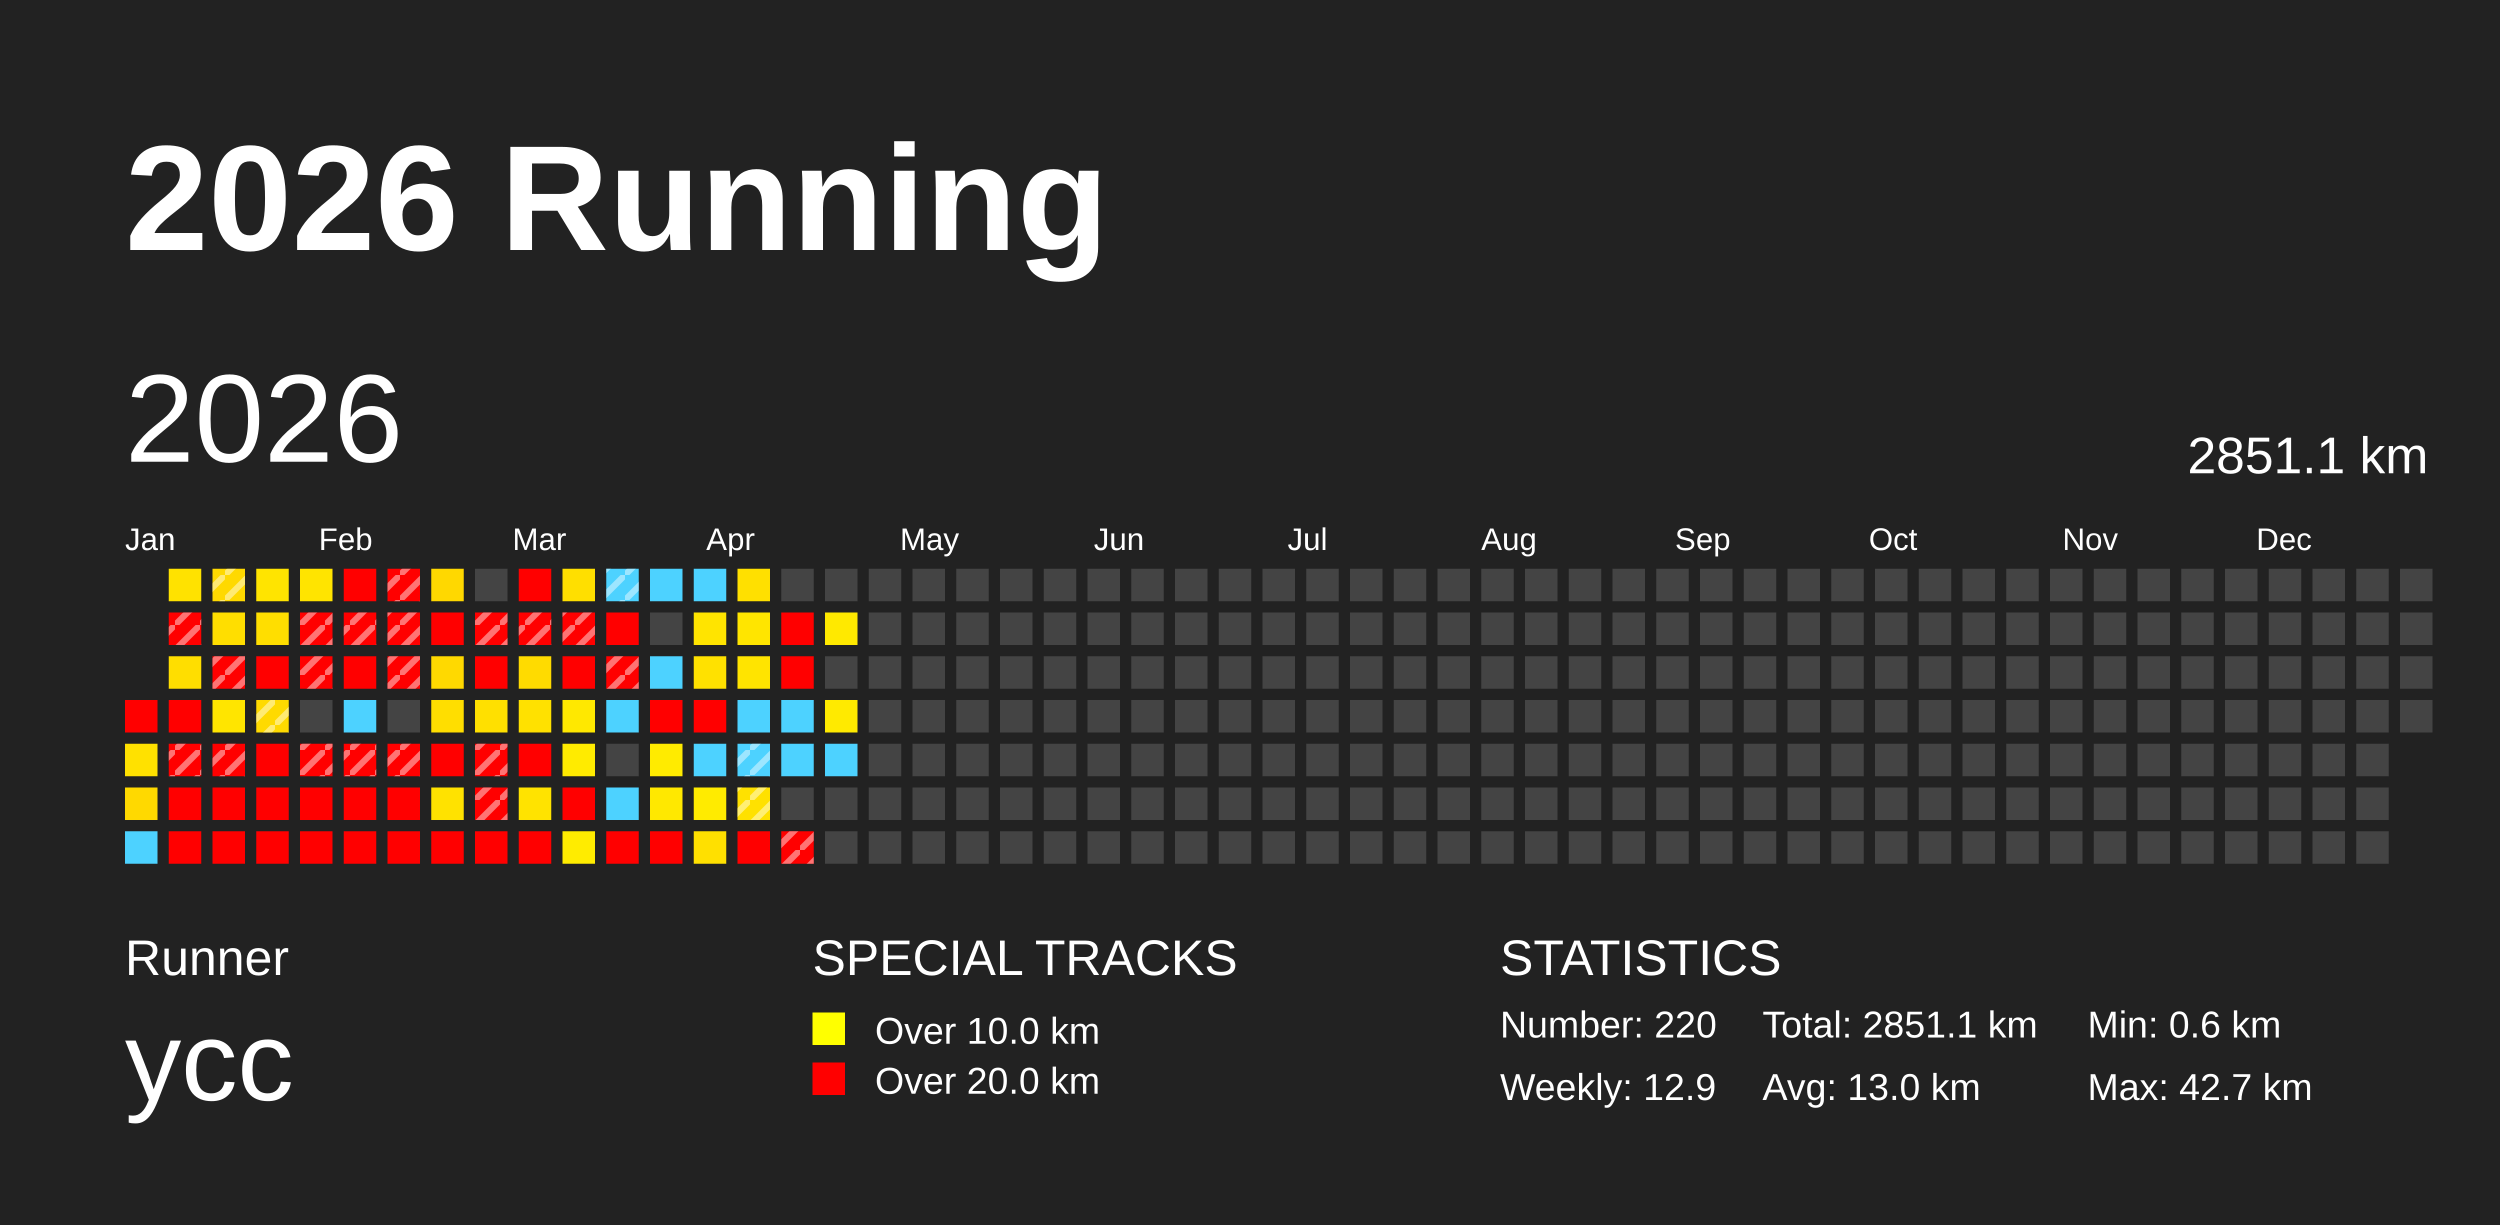
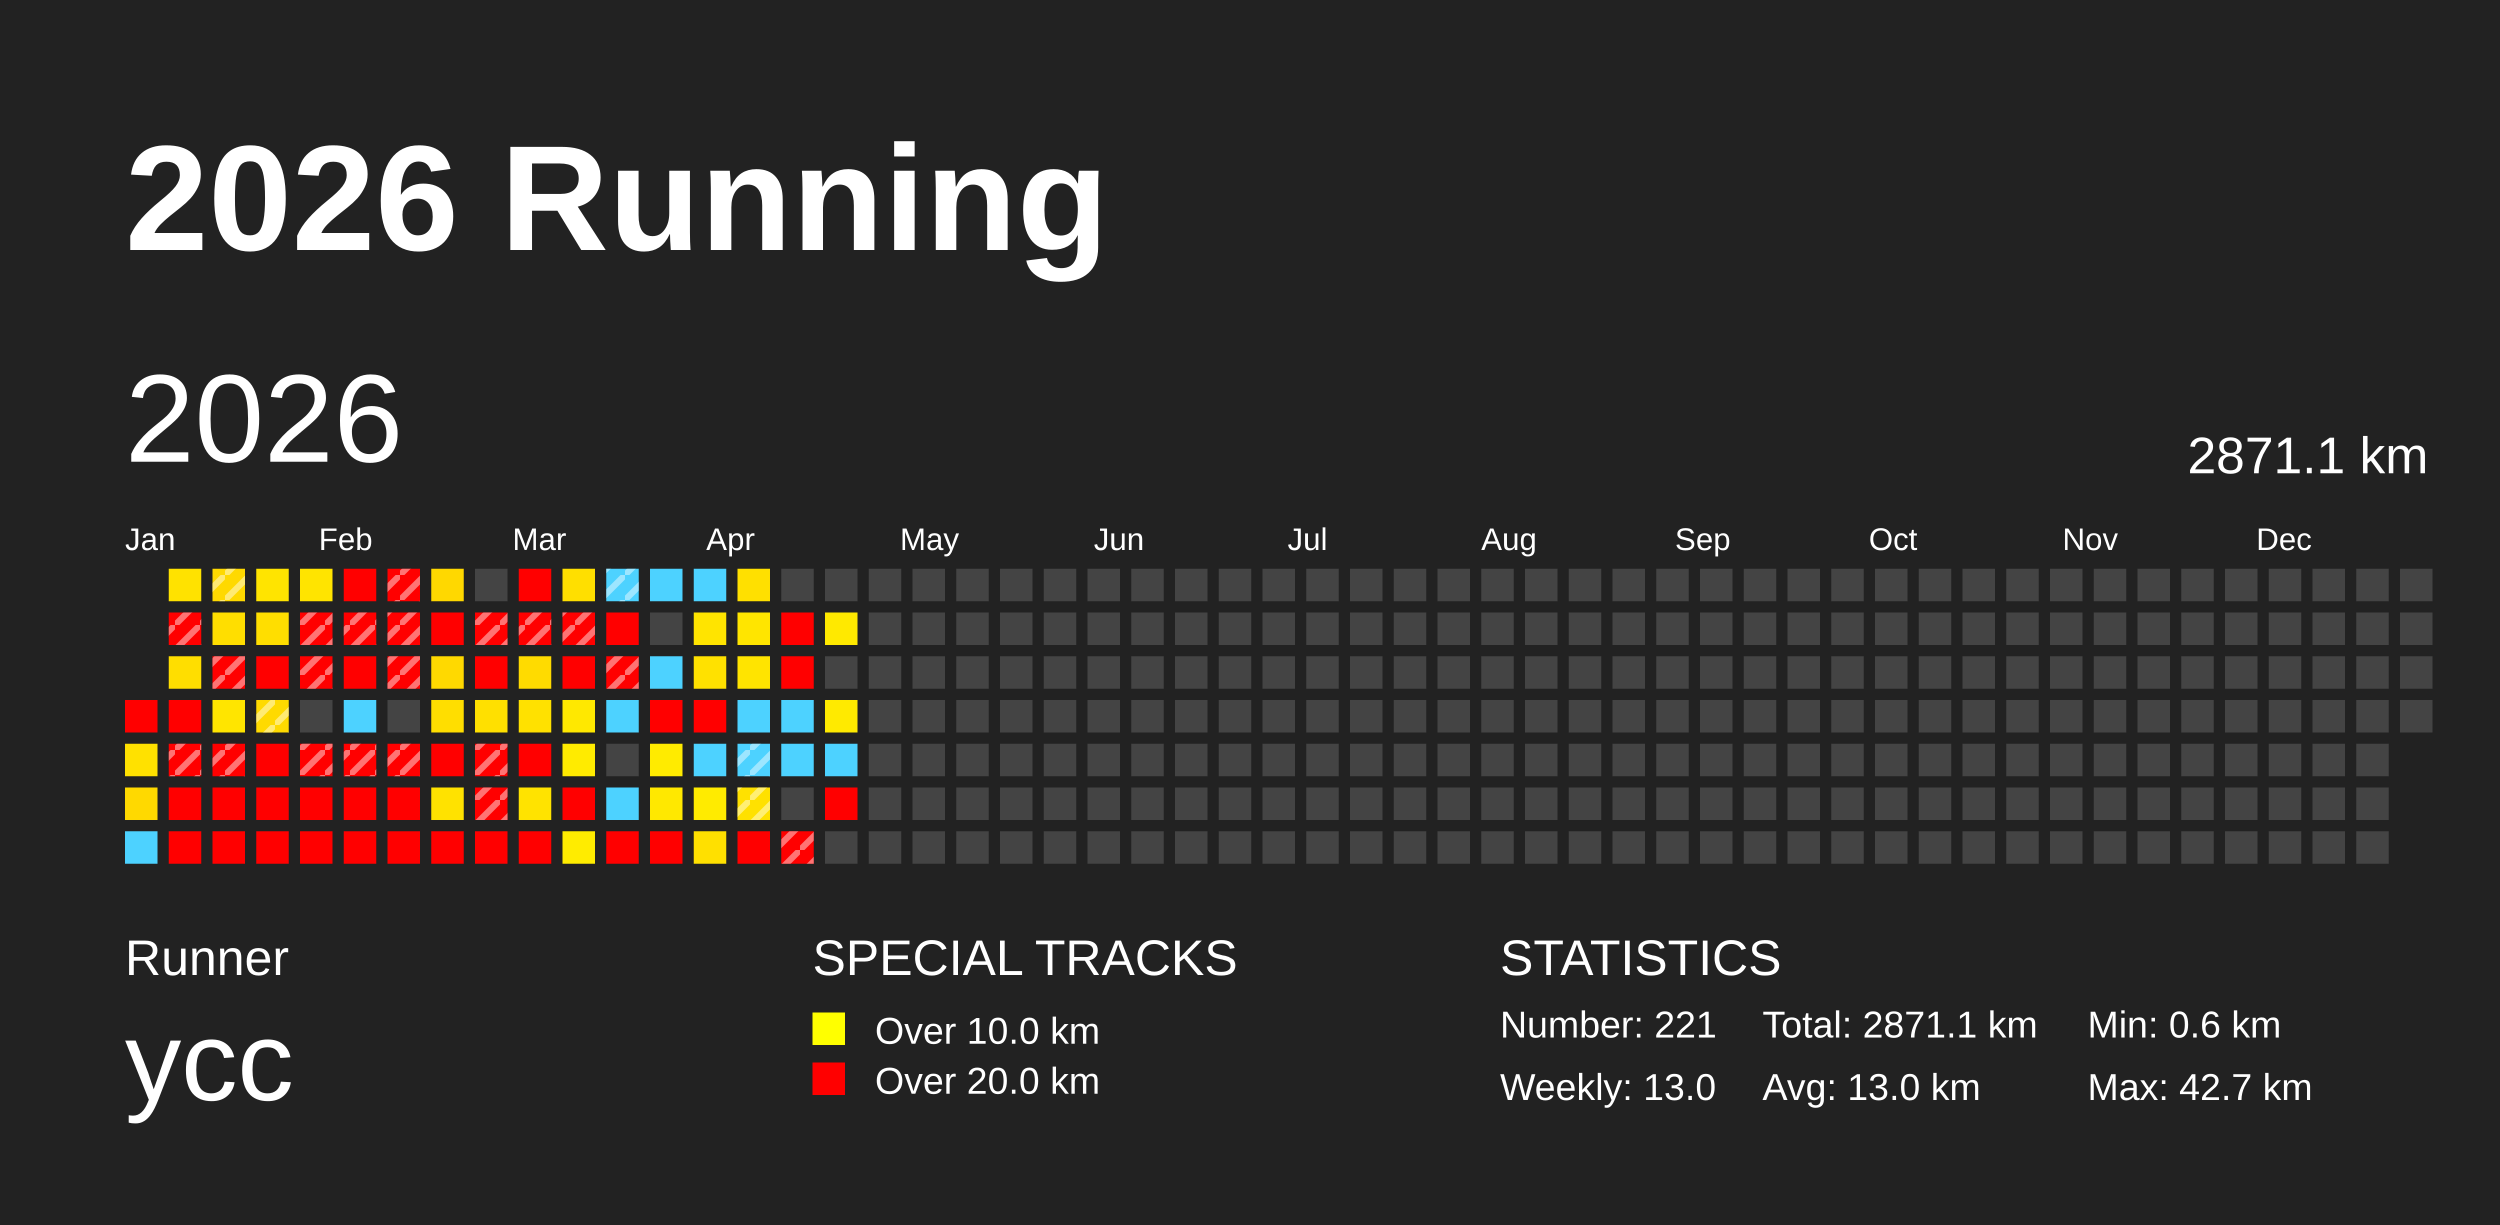
<svg xmlns="http://www.w3.org/2000/svg" baseProfile="full" height="98mm" version="1.1" viewBox="0,0,200,98" width="200mm">
  <defs>
    <pattern height="2" id="indoor-stripe" patternUnits="userSpaceOnUse" width="2">
      <line stroke="white" stroke-opacity="0.45" stroke-width="0.5" x1="0" x2="2" y1="2" y2="0" />
    </pattern>
  </defs>
  <rect fill="#222222" height="98" width="200" x="0" y="0" />
  <text fill="#FFFFFF" style="font-size:12px; font-family:Arial; font-weight:bold;" x="10" y="20">2026 Running</text>
  <text fill="#FFFFFF" style="font-size:4px; font-family:Arial" x="10" y="78">Runner</text>
  <text fill="#FFFFFF" style="font-size:9px; font-family:Arial" x="10" y="88">ycc</text>
  <text fill="#FFFFFF" style="font-size:4px; font-family:Arial" x="65" y="78">SPECIAL TRACKS</text>
  <rect fill="yellow" height="2.6" width="2.6" x="65" y="81" />
  <text fill="#FFFFFF" style="font-size:3px; font-family:Arial" x="70" y="83.5">Over 10.0 km</text>
  <rect fill="red" height="2.6" width="2.6" x="65" y="85" />
  <text fill="#FFFFFF" style="font-size:3px; font-family:Arial" x="70" y="87.5">Over 20.0 km</text>
  <text fill="#FFFFFF" style="font-size:4px; font-family:Arial" x="120" y="78">STATISTICS</text>
-   <text fill="#FFFFFF" style="font-size:3px; font-family:Arial" x="120" y="83">Number: 220</text>
-   <text fill="#FFFFFF" style="font-size:3px; font-family:Arial" x="120" y="88">Weekly: 12.9</text>
-   <text fill="#FFFFFF" style="font-size:3px; font-family:Arial" x="141" y="83">Total: 2851.1 km</text>
+   <text fill="#FFFFFF" style="font-size:3px; font-family:Arial" x="120" y="83">Number: 221</text>
+   <text fill="#FFFFFF" style="font-size:3px; font-family:Arial" x="120" y="88">Weekly: 13.0</text>
+   <text fill="#FFFFFF" style="font-size:3px; font-family:Arial" x="141" y="83">Total: 2871.1 km</text>
  <text fill="#FFFFFF" style="font-size:3px; font-family:Arial" x="141" y="88">Avg: 13.0 km</text>
  <text fill="#FFFFFF" style="font-size:3px; font-family:Arial" x="167" y="83">Min: 0.6 km</text>
  <text fill="#FFFFFF" style="font-size:3px; font-family:Arial" x="167" y="88">Max: 42.7 km</text>
  <text dominant-baseline="hanging" fill="#FFFFFF" style="font-size:10.0px; font-family:Arial;" x="10" y="30">2026</text>
-   <text dominant-baseline="hanging" fill="#FFFFFF" style="font-size:4.125px; font-family:Arial;" x="175" y="35">2851.1 km</text>
+   <text dominant-baseline="hanging" fill="#FFFFFF" style="font-size:4.125px; font-family:Arial;" x="175" y="35">2871.1 km</text>
  <text fill="#FFFFFF" style="font-size:2.5px; font-family:Arial" x="10.0" y="44">Jan</text>
  <text fill="#FFFFFF" style="font-size:2.5px; font-family:Arial" x="25.5" y="44">Feb</text>
  <text fill="#FFFFFF" style="font-size:2.5px; font-family:Arial" x="41.0" y="44">Mar</text>
  <text fill="#FFFFFF" style="font-size:2.5px; font-family:Arial" x="56.5" y="44">Apr</text>
  <text fill="#FFFFFF" style="font-size:2.5px; font-family:Arial" x="72.0" y="44">May</text>
  <text fill="#FFFFFF" style="font-size:2.5px; font-family:Arial" x="87.5" y="44">Jun</text>
  <text fill="#FFFFFF" style="font-size:2.5px; font-family:Arial" x="103.0" y="44">Jul</text>
  <text fill="#FFFFFF" style="font-size:2.5px; font-family:Arial" x="118.5" y="44">Aug</text>
  <text fill="#FFFFFF" style="font-size:2.5px; font-family:Arial" x="134.0" y="44">Sep</text>
  <text fill="#FFFFFF" style="font-size:2.5px; font-family:Arial" x="149.5" y="44">Oct</text>
  <text fill="#FFFFFF" style="font-size:2.5px; font-family:Arial" x="165.0" y="44">Nov</text>
  <text fill="#FFFFFF" style="font-size:2.5px; font-family:Arial" x="180.5" y="44">Dec</text>
  <rect fill="red" height="2.6" width="2.6" x="10.0" y="56.0" />
  <rect fill="#ffe100" height="2.6" width="2.6" x="10.0" y="59.5" />
  <rect fill="#ffd900" height="2.6" width="2.6" x="10.0" y="63.0" />
  <rect fill="#4dd2ff" height="2.6" width="2.6" x="10.0" y="66.5" />
  <rect fill="#ffe200" height="2.6" width="2.6" x="13.5" y="45.5" />
  <rect fill="red" height="2.6" width="2.6" x="13.5" y="49.0" />
  <rect fill="url(#indoor-stripe)" height="2.6" width="2.6" x="13.5" y="49.0" />
  <rect fill="#ffde00" height="2.6" width="2.6" x="13.5" y="52.5" />
  <rect fill="red" height="2.6" width="2.6" x="13.5" y="56.0" />
  <rect fill="red" height="2.6" width="2.6" x="13.5" y="59.5" />
  <rect fill="url(#indoor-stripe)" height="2.6" width="2.6" x="13.5" y="59.5" />
  <rect fill="red" height="2.6" width="2.6" x="13.5" y="63.0" />
  <rect fill="red" height="2.6" width="2.6" x="13.5" y="66.5" />
  <rect fill="#ffd900" height="2.6" width="2.6" x="17.0" y="45.5" />
  <rect fill="url(#indoor-stripe)" height="2.6" width="2.6" x="17.0" y="45.5" />
  <rect fill="#ffde00" height="2.6" width="2.6" x="17.0" y="49.0" />
  <rect fill="red" height="2.6" width="2.6" x="17.0" y="52.5" />
  <rect fill="url(#indoor-stripe)" height="2.6" width="2.6" x="17.0" y="52.5" />
  <rect fill="#ffe500" height="2.6" width="2.6" x="17.0" y="56.0" />
  <rect fill="red" height="2.6" width="2.6" x="17.0" y="59.5" />
  <rect fill="url(#indoor-stripe)" height="2.6" width="2.6" x="17.0" y="59.5" />
  <rect fill="red" height="2.6" width="2.6" x="17.0" y="63.0" />
  <rect fill="red" height="2.6" width="2.6" x="17.0" y="66.5" />
  <rect fill="#ffe400" height="2.6" width="2.6" x="20.5" y="45.5" />
  <rect fill="#ffde00" height="2.6" width="2.6" x="20.5" y="49.0" />
  <rect fill="red" height="2.6" width="2.6" x="20.5" y="52.5" />
  <rect fill="#ffda00" height="2.6" width="2.6" x="20.5" y="56.0" />
  <rect fill="url(#indoor-stripe)" height="2.6" width="2.6" x="20.5" y="56.0" />
  <rect fill="red" height="2.6" width="2.6" x="20.5" y="59.5" />
  <rect fill="red" height="2.6" width="2.6" x="20.5" y="63.0" />
  <rect fill="red" height="2.6" width="2.6" x="20.5" y="66.5" />
  <rect fill="#ffe400" height="2.6" width="2.6" x="24.0" y="45.5" />
  <rect fill="red" height="2.6" width="2.6" x="24.0" y="49.0" />
  <rect fill="url(#indoor-stripe)" height="2.6" width="2.6" x="24.0" y="49.0" />
  <rect fill="red" height="2.6" width="2.6" x="24.0" y="52.5" />
  <rect fill="url(#indoor-stripe)" height="2.6" width="2.6" x="24.0" y="52.5" />
  <rect fill="#444444" height="2.6" width="2.6" x="24.0" y="56.0" />
  <rect fill="red" height="2.6" width="2.6" x="24.0" y="59.5" />
  <rect fill="url(#indoor-stripe)" height="2.6" width="2.6" x="24.0" y="59.5" />
  <rect fill="red" height="2.6" width="2.6" x="24.0" y="63.0" />
  <rect fill="red" height="2.6" width="2.6" x="24.0" y="66.5" />
  <rect fill="red" height="2.6" width="2.6" x="27.5" y="45.5" />
  <rect fill="red" height="2.6" width="2.6" x="27.5" y="49.0" />
  <rect fill="url(#indoor-stripe)" height="2.6" width="2.6" x="27.5" y="49.0" />
  <rect fill="red" height="2.6" width="2.6" x="27.5" y="52.5" />
  <rect fill="#4dd2ff" height="2.6" width="2.6" x="27.5" y="56.0" />
  <rect fill="red" height="2.6" width="2.6" x="27.5" y="59.5" />
  <rect fill="url(#indoor-stripe)" height="2.6" width="2.6" x="27.5" y="59.5" />
  <rect fill="red" height="2.6" width="2.6" x="27.5" y="63.0" />
  <rect fill="red" height="2.6" width="2.6" x="27.5" y="66.5" />
  <rect fill="red" height="2.6" width="2.6" x="31.0" y="45.5" />
  <rect fill="url(#indoor-stripe)" height="2.6" width="2.6" x="31.0" y="45.5" />
  <rect fill="red" height="2.6" width="2.6" x="31.0" y="49.0" />
  <rect fill="url(#indoor-stripe)" height="2.6" width="2.6" x="31.0" y="49.0" />
  <rect fill="red" height="2.6" width="2.6" x="31.0" y="52.5" />
  <rect fill="url(#indoor-stripe)" height="2.6" width="2.6" x="31.0" y="52.5" />
  <rect fill="#444444" height="2.6" width="2.6" x="31.0" y="56.0" />
  <rect fill="red" height="2.6" width="2.6" x="31.0" y="59.5" />
  <rect fill="url(#indoor-stripe)" height="2.6" width="2.6" x="31.0" y="59.5" />
  <rect fill="red" height="2.6" width="2.6" x="31.0" y="63.0" />
  <rect fill="red" height="2.6" width="2.6" x="31.0" y="66.5" />
  <rect fill="#ffd800" height="2.6" width="2.6" x="34.5" y="45.5" />
  <rect fill="red" height="2.6" width="2.6" x="34.5" y="49.0" />
  <rect fill="#ffd900" height="2.6" width="2.6" x="34.5" y="52.5" />
  <rect fill="#ffde00" height="2.6" width="2.6" x="34.5" y="56.0" />
  <rect fill="red" height="2.6" width="2.6" x="34.5" y="59.5" />
  <rect fill="#ffe200" height="2.6" width="2.6" x="34.5" y="63.0" />
  <rect fill="red" height="2.6" width="2.6" x="34.5" y="66.5" />
  <rect fill="#444444" height="2.6" width="2.6" x="38.0" y="45.5" />
  <rect fill="red" height="2.6" width="2.6" x="38.0" y="49.0" />
  <rect fill="url(#indoor-stripe)" height="2.6" width="2.6" x="38.0" y="49.0" />
  <rect fill="red" height="2.6" width="2.6" x="38.0" y="52.5" />
  <rect fill="#ffe000" height="2.6" width="2.6" x="38.0" y="56.0" />
  <rect fill="red" height="2.6" width="2.6" x="38.0" y="59.5" />
  <rect fill="url(#indoor-stripe)" height="2.6" width="2.6" x="38.0" y="59.5" />
  <rect fill="red" height="2.6" width="2.6" x="38.0" y="63.0" />
  <rect fill="url(#indoor-stripe)" height="2.6" width="2.6" x="38.0" y="63.0" />
  <rect fill="red" height="2.6" width="2.6" x="38.0" y="66.5" />
  <rect fill="red" height="2.6" width="2.6" x="41.5" y="45.5" />
  <rect fill="red" height="2.6" width="2.6" x="41.5" y="49.0" />
  <rect fill="url(#indoor-stripe)" height="2.6" width="2.6" x="41.5" y="49.0" />
  <rect fill="#ffdb00" height="2.6" width="2.6" x="41.5" y="52.5" />
  <rect fill="#ffe100" height="2.6" width="2.6" x="41.5" y="56.0" />
  <rect fill="red" height="2.6" width="2.6" x="41.5" y="59.5" />
  <rect fill="#ffe300" height="2.6" width="2.6" x="41.5" y="63.0" />
  <rect fill="red" height="2.6" width="2.6" x="41.5" y="66.5" />
  <rect fill="#ffdf00" height="2.6" width="2.6" x="45.0" y="45.5" />
  <rect fill="red" height="2.6" width="2.6" x="45.0" y="49.0" />
  <rect fill="url(#indoor-stripe)" height="2.6" width="2.6" x="45.0" y="49.0" />
  <rect fill="red" height="2.6" width="2.6" x="45.0" y="52.5" />
  <rect fill="#ffe800" height="2.6" width="2.6" x="45.0" y="56.0" />
  <rect fill="#ffeb00" height="2.6" width="2.6" x="45.0" y="59.5" />
  <rect fill="red" height="2.6" width="2.6" x="45.0" y="63.0" />
  <rect fill="#ffec00" height="2.6" width="2.6" x="45.0" y="66.5" />
  <rect fill="#4dd2ff" height="2.6" width="2.6" x="48.5" y="45.5" />
  <rect fill="url(#indoor-stripe)" height="2.6" width="2.6" x="48.5" y="45.5" />
  <rect fill="red" height="2.6" width="2.6" x="48.5" y="49.0" />
  <rect fill="red" height="2.6" width="2.6" x="48.5" y="52.5" />
  <rect fill="url(#indoor-stripe)" height="2.6" width="2.6" x="48.5" y="52.5" />
  <rect fill="#4dd2ff" height="2.6" width="2.6" x="48.5" y="56.0" />
  <rect fill="#444444" height="2.6" width="2.6" x="48.5" y="59.5" />
  <rect fill="#4dd2ff" height="2.6" width="2.6" x="48.5" y="63.0" />
  <rect fill="red" height="2.6" width="2.6" x="48.5" y="66.5" />
  <rect fill="#4dd2ff" height="2.6" width="2.6" x="52.0" y="45.5" />
  <rect fill="#444444" height="2.6" width="2.6" x="52.0" y="49.0" />
  <rect fill="#4dd2ff" height="2.6" width="2.6" x="52.0" y="52.5" />
  <rect fill="red" height="2.6" width="2.6" x="52.0" y="56.0" />
  <rect fill="#ffeb00" height="2.6" width="2.6" x="52.0" y="59.5" />
  <rect fill="#ffe800" height="2.6" width="2.6" x="52.0" y="63.0" />
  <rect fill="red" height="2.6" width="2.6" x="52.0" y="66.5" />
  <rect fill="#4dd2ff" height="2.6" width="2.6" x="55.5" y="45.5" />
  <rect fill="#ffe400" height="2.6" width="2.6" x="55.5" y="49.0" />
  <rect fill="#ffe100" height="2.6" width="2.6" x="55.5" y="52.5" />
  <rect fill="red" height="2.6" width="2.6" x="55.5" y="56.0" />
  <rect fill="#4dd2ff" height="2.6" width="2.6" x="55.5" y="59.5" />
  <rect fill="#ffeb00" height="2.6" width="2.6" x="55.5" y="63.0" />
  <rect fill="#ffe000" height="2.6" width="2.6" x="55.5" y="66.5" />
  <rect fill="#ffe000" height="2.6" width="2.6" x="59.0" y="45.5" />
  <rect fill="#ffe500" height="2.6" width="2.6" x="59.0" y="49.0" />
  <rect fill="#ffe400" height="2.6" width="2.6" x="59.0" y="52.5" />
  <rect fill="#4dd2ff" height="2.6" width="2.6" x="59.0" y="56.0" />
  <rect fill="#4dd2ff" height="2.6" width="2.6" x="59.0" y="59.5" />
  <rect fill="url(#indoor-stripe)" height="2.6" width="2.6" x="59.0" y="59.5" />
  <rect fill="#ffe100" height="2.6" width="2.6" x="59.0" y="63.0" />
  <rect fill="url(#indoor-stripe)" height="2.6" width="2.6" x="59.0" y="63.0" />
  <rect fill="red" height="2.6" width="2.6" x="59.0" y="66.5" />
  <rect fill="#444444" height="2.6" width="2.6" x="62.5" y="45.5" />
  <rect fill="red" height="2.6" width="2.6" x="62.5" y="49.0" />
  <rect fill="red" height="2.6" width="2.6" x="62.5" y="52.5" />
  <rect fill="#4dd2ff" height="2.6" width="2.6" x="62.5" y="56.0" />
  <rect fill="#4dd2ff" height="2.6" width="2.6" x="62.5" y="59.5" />
  <rect fill="#444444" height="2.6" width="2.6" x="62.5" y="63.0" />
  <rect fill="red" height="2.6" width="2.6" x="62.5" y="66.5" />
  <rect fill="url(#indoor-stripe)" height="2.6" width="2.6" x="62.5" y="66.5" />
  <rect fill="#444444" height="2.6" width="2.6" x="66.0" y="45.5" />
  <rect fill="#ffe900" height="2.6" width="2.6" x="66.0" y="49.0" />
  <rect fill="#444444" height="2.6" width="2.6" x="66.0" y="52.5" />
  <rect fill="#ffea00" height="2.6" width="2.6" x="66.0" y="56.0" />
  <rect fill="#4dd2ff" height="2.6" width="2.6" x="66.0" y="59.5" />
-   <rect fill="#444444" height="2.6" width="2.6" x="66.0" y="63.0" />
+   <rect fill="red" height="2.6" width="2.6" x="66.0" y="63.0" />
  <rect fill="#444444" height="2.6" width="2.6" x="66.0" y="66.5" />
  <rect fill="#444444" height="2.6" width="2.6" x="69.5" y="45.5" />
  <rect fill="#444444" height="2.6" width="2.6" x="69.5" y="49.0" />
  <rect fill="#444444" height="2.6" width="2.6" x="69.5" y="52.5" />
  <rect fill="#444444" height="2.6" width="2.6" x="69.5" y="56.0" />
  <rect fill="#444444" height="2.6" width="2.6" x="69.5" y="59.5" />
  <rect fill="#444444" height="2.6" width="2.6" x="69.5" y="63.0" />
  <rect fill="#444444" height="2.6" width="2.6" x="69.5" y="66.5" />
  <rect fill="#444444" height="2.6" width="2.6" x="73.0" y="45.5" />
  <rect fill="#444444" height="2.6" width="2.6" x="73.0" y="49.0" />
  <rect fill="#444444" height="2.6" width="2.6" x="73.0" y="52.5" />
  <rect fill="#444444" height="2.6" width="2.6" x="73.0" y="56.0" />
  <rect fill="#444444" height="2.6" width="2.6" x="73.0" y="59.5" />
  <rect fill="#444444" height="2.6" width="2.6" x="73.0" y="63.0" />
  <rect fill="#444444" height="2.6" width="2.6" x="73.0" y="66.5" />
  <rect fill="#444444" height="2.6" width="2.6" x="76.5" y="45.5" />
  <rect fill="#444444" height="2.6" width="2.6" x="76.5" y="49.0" />
  <rect fill="#444444" height="2.6" width="2.6" x="76.5" y="52.5" />
  <rect fill="#444444" height="2.6" width="2.6" x="76.5" y="56.0" />
  <rect fill="#444444" height="2.6" width="2.6" x="76.5" y="59.5" />
  <rect fill="#444444" height="2.6" width="2.6" x="76.5" y="63.0" />
  <rect fill="#444444" height="2.6" width="2.6" x="76.5" y="66.5" />
  <rect fill="#444444" height="2.6" width="2.6" x="80.0" y="45.5" />
  <rect fill="#444444" height="2.6" width="2.6" x="80.0" y="49.0" />
  <rect fill="#444444" height="2.6" width="2.6" x="80.0" y="52.5" />
  <rect fill="#444444" height="2.6" width="2.6" x="80.0" y="56.0" />
  <rect fill="#444444" height="2.6" width="2.6" x="80.0" y="59.5" />
  <rect fill="#444444" height="2.6" width="2.6" x="80.0" y="63.0" />
  <rect fill="#444444" height="2.6" width="2.6" x="80.0" y="66.5" />
  <rect fill="#444444" height="2.6" width="2.6" x="83.5" y="45.5" />
  <rect fill="#444444" height="2.6" width="2.6" x="83.5" y="49.0" />
  <rect fill="#444444" height="2.6" width="2.6" x="83.5" y="52.5" />
  <rect fill="#444444" height="2.6" width="2.6" x="83.5" y="56.0" />
  <rect fill="#444444" height="2.6" width="2.6" x="83.5" y="59.5" />
  <rect fill="#444444" height="2.6" width="2.6" x="83.5" y="63.0" />
  <rect fill="#444444" height="2.6" width="2.6" x="83.5" y="66.5" />
  <rect fill="#444444" height="2.6" width="2.6" x="87.0" y="45.5" />
  <rect fill="#444444" height="2.6" width="2.6" x="87.0" y="49.0" />
  <rect fill="#444444" height="2.6" width="2.6" x="87.0" y="52.5" />
  <rect fill="#444444" height="2.6" width="2.6" x="87.0" y="56.0" />
  <rect fill="#444444" height="2.6" width="2.6" x="87.0" y="59.5" />
  <rect fill="#444444" height="2.6" width="2.6" x="87.0" y="63.0" />
  <rect fill="#444444" height="2.6" width="2.6" x="87.0" y="66.5" />
  <rect fill="#444444" height="2.6" width="2.6" x="90.5" y="45.5" />
  <rect fill="#444444" height="2.6" width="2.6" x="90.5" y="49.0" />
  <rect fill="#444444" height="2.6" width="2.6" x="90.5" y="52.5" />
  <rect fill="#444444" height="2.6" width="2.6" x="90.5" y="56.0" />
  <rect fill="#444444" height="2.6" width="2.6" x="90.5" y="59.5" />
  <rect fill="#444444" height="2.6" width="2.6" x="90.5" y="63.0" />
  <rect fill="#444444" height="2.6" width="2.6" x="90.5" y="66.5" />
  <rect fill="#444444" height="2.6" width="2.6" x="94.0" y="45.5" />
  <rect fill="#444444" height="2.6" width="2.6" x="94.0" y="49.0" />
  <rect fill="#444444" height="2.6" width="2.6" x="94.0" y="52.5" />
  <rect fill="#444444" height="2.6" width="2.6" x="94.0" y="56.0" />
  <rect fill="#444444" height="2.6" width="2.6" x="94.0" y="59.5" />
  <rect fill="#444444" height="2.6" width="2.6" x="94.0" y="63.0" />
  <rect fill="#444444" height="2.6" width="2.6" x="94.0" y="66.5" />
  <rect fill="#444444" height="2.6" width="2.6" x="97.5" y="45.5" />
  <rect fill="#444444" height="2.6" width="2.6" x="97.5" y="49.0" />
  <rect fill="#444444" height="2.6" width="2.6" x="97.5" y="52.5" />
  <rect fill="#444444" height="2.6" width="2.6" x="97.5" y="56.0" />
  <rect fill="#444444" height="2.6" width="2.6" x="97.5" y="59.5" />
  <rect fill="#444444" height="2.6" width="2.6" x="97.5" y="63.0" />
  <rect fill="#444444" height="2.6" width="2.6" x="97.5" y="66.5" />
  <rect fill="#444444" height="2.6" width="2.6" x="101.0" y="45.5" />
  <rect fill="#444444" height="2.6" width="2.6" x="101.0" y="49.0" />
  <rect fill="#444444" height="2.6" width="2.6" x="101.0" y="52.5" />
  <rect fill="#444444" height="2.6" width="2.6" x="101.0" y="56.0" />
  <rect fill="#444444" height="2.6" width="2.6" x="101.0" y="59.5" />
  <rect fill="#444444" height="2.6" width="2.6" x="101.0" y="63.0" />
  <rect fill="#444444" height="2.6" width="2.6" x="101.0" y="66.5" />
  <rect fill="#444444" height="2.6" width="2.6" x="104.5" y="45.5" />
  <rect fill="#444444" height="2.6" width="2.6" x="104.5" y="49.0" />
  <rect fill="#444444" height="2.6" width="2.6" x="104.5" y="52.5" />
  <rect fill="#444444" height="2.6" width="2.6" x="104.5" y="56.0" />
  <rect fill="#444444" height="2.6" width="2.6" x="104.5" y="59.5" />
  <rect fill="#444444" height="2.6" width="2.6" x="104.5" y="63.0" />
  <rect fill="#444444" height="2.6" width="2.6" x="104.5" y="66.5" />
  <rect fill="#444444" height="2.6" width="2.6" x="108.0" y="45.5" />
  <rect fill="#444444" height="2.6" width="2.6" x="108.0" y="49.0" />
  <rect fill="#444444" height="2.6" width="2.6" x="108.0" y="52.5" />
  <rect fill="#444444" height="2.6" width="2.6" x="108.0" y="56.0" />
  <rect fill="#444444" height="2.6" width="2.6" x="108.0" y="59.5" />
  <rect fill="#444444" height="2.6" width="2.6" x="108.0" y="63.0" />
  <rect fill="#444444" height="2.6" width="2.6" x="108.0" y="66.5" />
  <rect fill="#444444" height="2.6" width="2.6" x="111.5" y="45.5" />
  <rect fill="#444444" height="2.6" width="2.6" x="111.5" y="49.0" />
  <rect fill="#444444" height="2.6" width="2.6" x="111.5" y="52.5" />
  <rect fill="#444444" height="2.6" width="2.6" x="111.5" y="56.0" />
  <rect fill="#444444" height="2.6" width="2.6" x="111.5" y="59.5" />
  <rect fill="#444444" height="2.6" width="2.6" x="111.5" y="63.0" />
  <rect fill="#444444" height="2.6" width="2.6" x="111.5" y="66.5" />
  <rect fill="#444444" height="2.6" width="2.6" x="115.0" y="45.5" />
  <rect fill="#444444" height="2.6" width="2.6" x="115.0" y="49.0" />
  <rect fill="#444444" height="2.6" width="2.6" x="115.0" y="52.5" />
  <rect fill="#444444" height="2.6" width="2.6" x="115.0" y="56.0" />
  <rect fill="#444444" height="2.6" width="2.6" x="115.0" y="59.5" />
  <rect fill="#444444" height="2.6" width="2.6" x="115.0" y="63.0" />
  <rect fill="#444444" height="2.6" width="2.6" x="115.0" y="66.5" />
  <rect fill="#444444" height="2.6" width="2.6" x="118.5" y="45.5" />
  <rect fill="#444444" height="2.6" width="2.6" x="118.5" y="49.0" />
  <rect fill="#444444" height="2.6" width="2.6" x="118.5" y="52.5" />
  <rect fill="#444444" height="2.6" width="2.6" x="118.5" y="56.0" />
  <rect fill="#444444" height="2.6" width="2.6" x="118.5" y="59.5" />
  <rect fill="#444444" height="2.6" width="2.6" x="118.5" y="63.0" />
  <rect fill="#444444" height="2.6" width="2.6" x="118.5" y="66.5" />
  <rect fill="#444444" height="2.6" width="2.6" x="122.0" y="45.5" />
  <rect fill="#444444" height="2.6" width="2.6" x="122.0" y="49.0" />
  <rect fill="#444444" height="2.6" width="2.6" x="122.0" y="52.5" />
  <rect fill="#444444" height="2.6" width="2.6" x="122.0" y="56.0" />
  <rect fill="#444444" height="2.6" width="2.6" x="122.0" y="59.5" />
  <rect fill="#444444" height="2.6" width="2.6" x="122.0" y="63.0" />
  <rect fill="#444444" height="2.6" width="2.6" x="122.0" y="66.5" />
  <rect fill="#444444" height="2.6" width="2.6" x="125.5" y="45.5" />
  <rect fill="#444444" height="2.6" width="2.6" x="125.5" y="49.0" />
  <rect fill="#444444" height="2.6" width="2.6" x="125.5" y="52.5" />
  <rect fill="#444444" height="2.6" width="2.6" x="125.5" y="56.0" />
  <rect fill="#444444" height="2.6" width="2.6" x="125.5" y="59.5" />
  <rect fill="#444444" height="2.6" width="2.6" x="125.5" y="63.0" />
  <rect fill="#444444" height="2.6" width="2.6" x="125.5" y="66.5" />
  <rect fill="#444444" height="2.6" width="2.6" x="129.0" y="45.5" />
  <rect fill="#444444" height="2.6" width="2.6" x="129.0" y="49.0" />
  <rect fill="#444444" height="2.6" width="2.6" x="129.0" y="52.5" />
  <rect fill="#444444" height="2.6" width="2.6" x="129.0" y="56.0" />
  <rect fill="#444444" height="2.6" width="2.6" x="129.0" y="59.5" />
  <rect fill="#444444" height="2.6" width="2.6" x="129.0" y="63.0" />
  <rect fill="#444444" height="2.6" width="2.6" x="129.0" y="66.5" />
  <rect fill="#444444" height="2.6" width="2.6" x="132.5" y="45.5" />
  <rect fill="#444444" height="2.6" width="2.6" x="132.5" y="49.0" />
  <rect fill="#444444" height="2.6" width="2.6" x="132.5" y="52.5" />
  <rect fill="#444444" height="2.6" width="2.6" x="132.5" y="56.0" />
  <rect fill="#444444" height="2.6" width="2.6" x="132.5" y="59.5" />
  <rect fill="#444444" height="2.6" width="2.6" x="132.5" y="63.0" />
  <rect fill="#444444" height="2.6" width="2.6" x="132.5" y="66.5" />
  <rect fill="#444444" height="2.6" width="2.6" x="136.0" y="45.5" />
  <rect fill="#444444" height="2.6" width="2.6" x="136.0" y="49.0" />
  <rect fill="#444444" height="2.6" width="2.6" x="136.0" y="52.5" />
  <rect fill="#444444" height="2.6" width="2.6" x="136.0" y="56.0" />
  <rect fill="#444444" height="2.6" width="2.6" x="136.0" y="59.5" />
  <rect fill="#444444" height="2.6" width="2.6" x="136.0" y="63.0" />
  <rect fill="#444444" height="2.6" width="2.6" x="136.0" y="66.5" />
  <rect fill="#444444" height="2.6" width="2.6" x="139.5" y="45.5" />
  <rect fill="#444444" height="2.6" width="2.6" x="139.5" y="49.0" />
  <rect fill="#444444" height="2.6" width="2.6" x="139.5" y="52.5" />
  <rect fill="#444444" height="2.6" width="2.6" x="139.5" y="56.0" />
  <rect fill="#444444" height="2.6" width="2.6" x="139.5" y="59.5" />
  <rect fill="#444444" height="2.6" width="2.6" x="139.5" y="63.0" />
  <rect fill="#444444" height="2.6" width="2.6" x="139.5" y="66.5" />
  <rect fill="#444444" height="2.6" width="2.6" x="143.0" y="45.5" />
  <rect fill="#444444" height="2.6" width="2.6" x="143.0" y="49.0" />
  <rect fill="#444444" height="2.6" width="2.6" x="143.0" y="52.5" />
  <rect fill="#444444" height="2.6" width="2.6" x="143.0" y="56.0" />
  <rect fill="#444444" height="2.6" width="2.6" x="143.0" y="59.5" />
  <rect fill="#444444" height="2.6" width="2.6" x="143.0" y="63.0" />
  <rect fill="#444444" height="2.6" width="2.6" x="143.0" y="66.5" />
  <rect fill="#444444" height="2.6" width="2.6" x="146.5" y="45.5" />
  <rect fill="#444444" height="2.6" width="2.6" x="146.5" y="49.0" />
  <rect fill="#444444" height="2.6" width="2.6" x="146.5" y="52.5" />
  <rect fill="#444444" height="2.6" width="2.6" x="146.5" y="56.0" />
  <rect fill="#444444" height="2.6" width="2.6" x="146.5" y="59.5" />
  <rect fill="#444444" height="2.6" width="2.6" x="146.5" y="63.0" />
  <rect fill="#444444" height="2.6" width="2.6" x="146.5" y="66.5" />
  <rect fill="#444444" height="2.6" width="2.6" x="150.0" y="45.5" />
  <rect fill="#444444" height="2.6" width="2.6" x="150.0" y="49.0" />
  <rect fill="#444444" height="2.6" width="2.6" x="150.0" y="52.5" />
  <rect fill="#444444" height="2.6" width="2.6" x="150.0" y="56.0" />
  <rect fill="#444444" height="2.6" width="2.6" x="150.0" y="59.5" />
  <rect fill="#444444" height="2.6" width="2.6" x="150.0" y="63.0" />
  <rect fill="#444444" height="2.6" width="2.6" x="150.0" y="66.5" />
  <rect fill="#444444" height="2.6" width="2.6" x="153.5" y="45.5" />
  <rect fill="#444444" height="2.6" width="2.6" x="153.5" y="49.0" />
  <rect fill="#444444" height="2.6" width="2.6" x="153.5" y="52.5" />
  <rect fill="#444444" height="2.6" width="2.6" x="153.5" y="56.0" />
  <rect fill="#444444" height="2.6" width="2.6" x="153.5" y="59.5" />
  <rect fill="#444444" height="2.6" width="2.6" x="153.5" y="63.0" />
  <rect fill="#444444" height="2.6" width="2.6" x="153.5" y="66.5" />
  <rect fill="#444444" height="2.6" width="2.6" x="157.0" y="45.5" />
  <rect fill="#444444" height="2.6" width="2.6" x="157.0" y="49.0" />
  <rect fill="#444444" height="2.6" width="2.6" x="157.0" y="52.5" />
  <rect fill="#444444" height="2.6" width="2.6" x="157.0" y="56.0" />
  <rect fill="#444444" height="2.6" width="2.6" x="157.0" y="59.5" />
  <rect fill="#444444" height="2.6" width="2.6" x="157.0" y="63.0" />
  <rect fill="#444444" height="2.6" width="2.6" x="157.0" y="66.5" />
  <rect fill="#444444" height="2.6" width="2.6" x="160.5" y="45.5" />
  <rect fill="#444444" height="2.6" width="2.6" x="160.5" y="49.0" />
  <rect fill="#444444" height="2.6" width="2.6" x="160.5" y="52.5" />
  <rect fill="#444444" height="2.6" width="2.6" x="160.5" y="56.0" />
  <rect fill="#444444" height="2.6" width="2.6" x="160.5" y="59.5" />
  <rect fill="#444444" height="2.6" width="2.6" x="160.5" y="63.0" />
  <rect fill="#444444" height="2.6" width="2.6" x="160.5" y="66.5" />
  <rect fill="#444444" height="2.6" width="2.6" x="164.0" y="45.5" />
  <rect fill="#444444" height="2.6" width="2.6" x="164.0" y="49.0" />
  <rect fill="#444444" height="2.6" width="2.6" x="164.0" y="52.5" />
  <rect fill="#444444" height="2.6" width="2.6" x="164.0" y="56.0" />
  <rect fill="#444444" height="2.6" width="2.6" x="164.0" y="59.5" />
  <rect fill="#444444" height="2.6" width="2.6" x="164.0" y="63.0" />
  <rect fill="#444444" height="2.6" width="2.6" x="164.0" y="66.5" />
  <rect fill="#444444" height="2.6" width="2.6" x="167.5" y="45.5" />
  <rect fill="#444444" height="2.6" width="2.6" x="167.5" y="49.0" />
  <rect fill="#444444" height="2.6" width="2.6" x="167.5" y="52.5" />
  <rect fill="#444444" height="2.6" width="2.6" x="167.5" y="56.0" />
  <rect fill="#444444" height="2.6" width="2.6" x="167.5" y="59.5" />
  <rect fill="#444444" height="2.6" width="2.6" x="167.5" y="63.0" />
  <rect fill="#444444" height="2.6" width="2.6" x="167.5" y="66.5" />
  <rect fill="#444444" height="2.6" width="2.6" x="171.0" y="45.5" />
  <rect fill="#444444" height="2.6" width="2.6" x="171.0" y="49.0" />
  <rect fill="#444444" height="2.6" width="2.6" x="171.0" y="52.5" />
  <rect fill="#444444" height="2.6" width="2.6" x="171.0" y="56.0" />
  <rect fill="#444444" height="2.6" width="2.6" x="171.0" y="59.5" />
  <rect fill="#444444" height="2.6" width="2.6" x="171.0" y="63.0" />
  <rect fill="#444444" height="2.6" width="2.6" x="171.0" y="66.5" />
  <rect fill="#444444" height="2.6" width="2.6" x="174.5" y="45.5" />
  <rect fill="#444444" height="2.6" width="2.6" x="174.5" y="49.0" />
  <rect fill="#444444" height="2.6" width="2.6" x="174.5" y="52.5" />
  <rect fill="#444444" height="2.6" width="2.6" x="174.5" y="56.0" />
  <rect fill="#444444" height="2.6" width="2.6" x="174.5" y="59.5" />
  <rect fill="#444444" height="2.6" width="2.6" x="174.5" y="63.0" />
  <rect fill="#444444" height="2.6" width="2.6" x="174.5" y="66.5" />
  <rect fill="#444444" height="2.6" width="2.6" x="178.0" y="45.5" />
  <rect fill="#444444" height="2.6" width="2.6" x="178.0" y="49.0" />
  <rect fill="#444444" height="2.6" width="2.6" x="178.0" y="52.5" />
  <rect fill="#444444" height="2.6" width="2.6" x="178.0" y="56.0" />
  <rect fill="#444444" height="2.6" width="2.6" x="178.0" y="59.5" />
  <rect fill="#444444" height="2.6" width="2.6" x="178.0" y="63.0" />
  <rect fill="#444444" height="2.6" width="2.6" x="178.0" y="66.5" />
  <rect fill="#444444" height="2.6" width="2.6" x="181.5" y="45.5" />
  <rect fill="#444444" height="2.6" width="2.6" x="181.5" y="49.0" />
  <rect fill="#444444" height="2.6" width="2.6" x="181.5" y="52.5" />
  <rect fill="#444444" height="2.6" width="2.6" x="181.5" y="56.0" />
  <rect fill="#444444" height="2.6" width="2.6" x="181.5" y="59.5" />
  <rect fill="#444444" height="2.6" width="2.6" x="181.5" y="63.0" />
  <rect fill="#444444" height="2.6" width="2.6" x="181.5" y="66.5" />
  <rect fill="#444444" height="2.6" width="2.6" x="185.0" y="45.5" />
  <rect fill="#444444" height="2.6" width="2.6" x="185.0" y="49.0" />
  <rect fill="#444444" height="2.6" width="2.6" x="185.0" y="52.5" />
  <rect fill="#444444" height="2.6" width="2.6" x="185.0" y="56.0" />
  <rect fill="#444444" height="2.6" width="2.6" x="185.0" y="59.5" />
  <rect fill="#444444" height="2.6" width="2.6" x="185.0" y="63.0" />
  <rect fill="#444444" height="2.6" width="2.6" x="185.0" y="66.5" />
  <rect fill="#444444" height="2.6" width="2.6" x="188.5" y="45.5" />
  <rect fill="#444444" height="2.6" width="2.6" x="188.5" y="49.0" />
  <rect fill="#444444" height="2.6" width="2.6" x="188.5" y="52.5" />
  <rect fill="#444444" height="2.6" width="2.6" x="188.5" y="56.0" />
  <rect fill="#444444" height="2.6" width="2.6" x="188.5" y="59.5" />
  <rect fill="#444444" height="2.6" width="2.6" x="188.5" y="63.0" />
  <rect fill="#444444" height="2.6" width="2.6" x="188.5" y="66.5" />
  <rect fill="#444444" height="2.6" width="2.6" x="192.0" y="45.5" />
  <rect fill="#444444" height="2.6" width="2.6" x="192.0" y="49.0" />
  <rect fill="#444444" height="2.6" width="2.6" x="192.0" y="52.5" />
  <rect fill="#444444" height="2.6" width="2.6" x="192.0" y="56.0" />
</svg>
